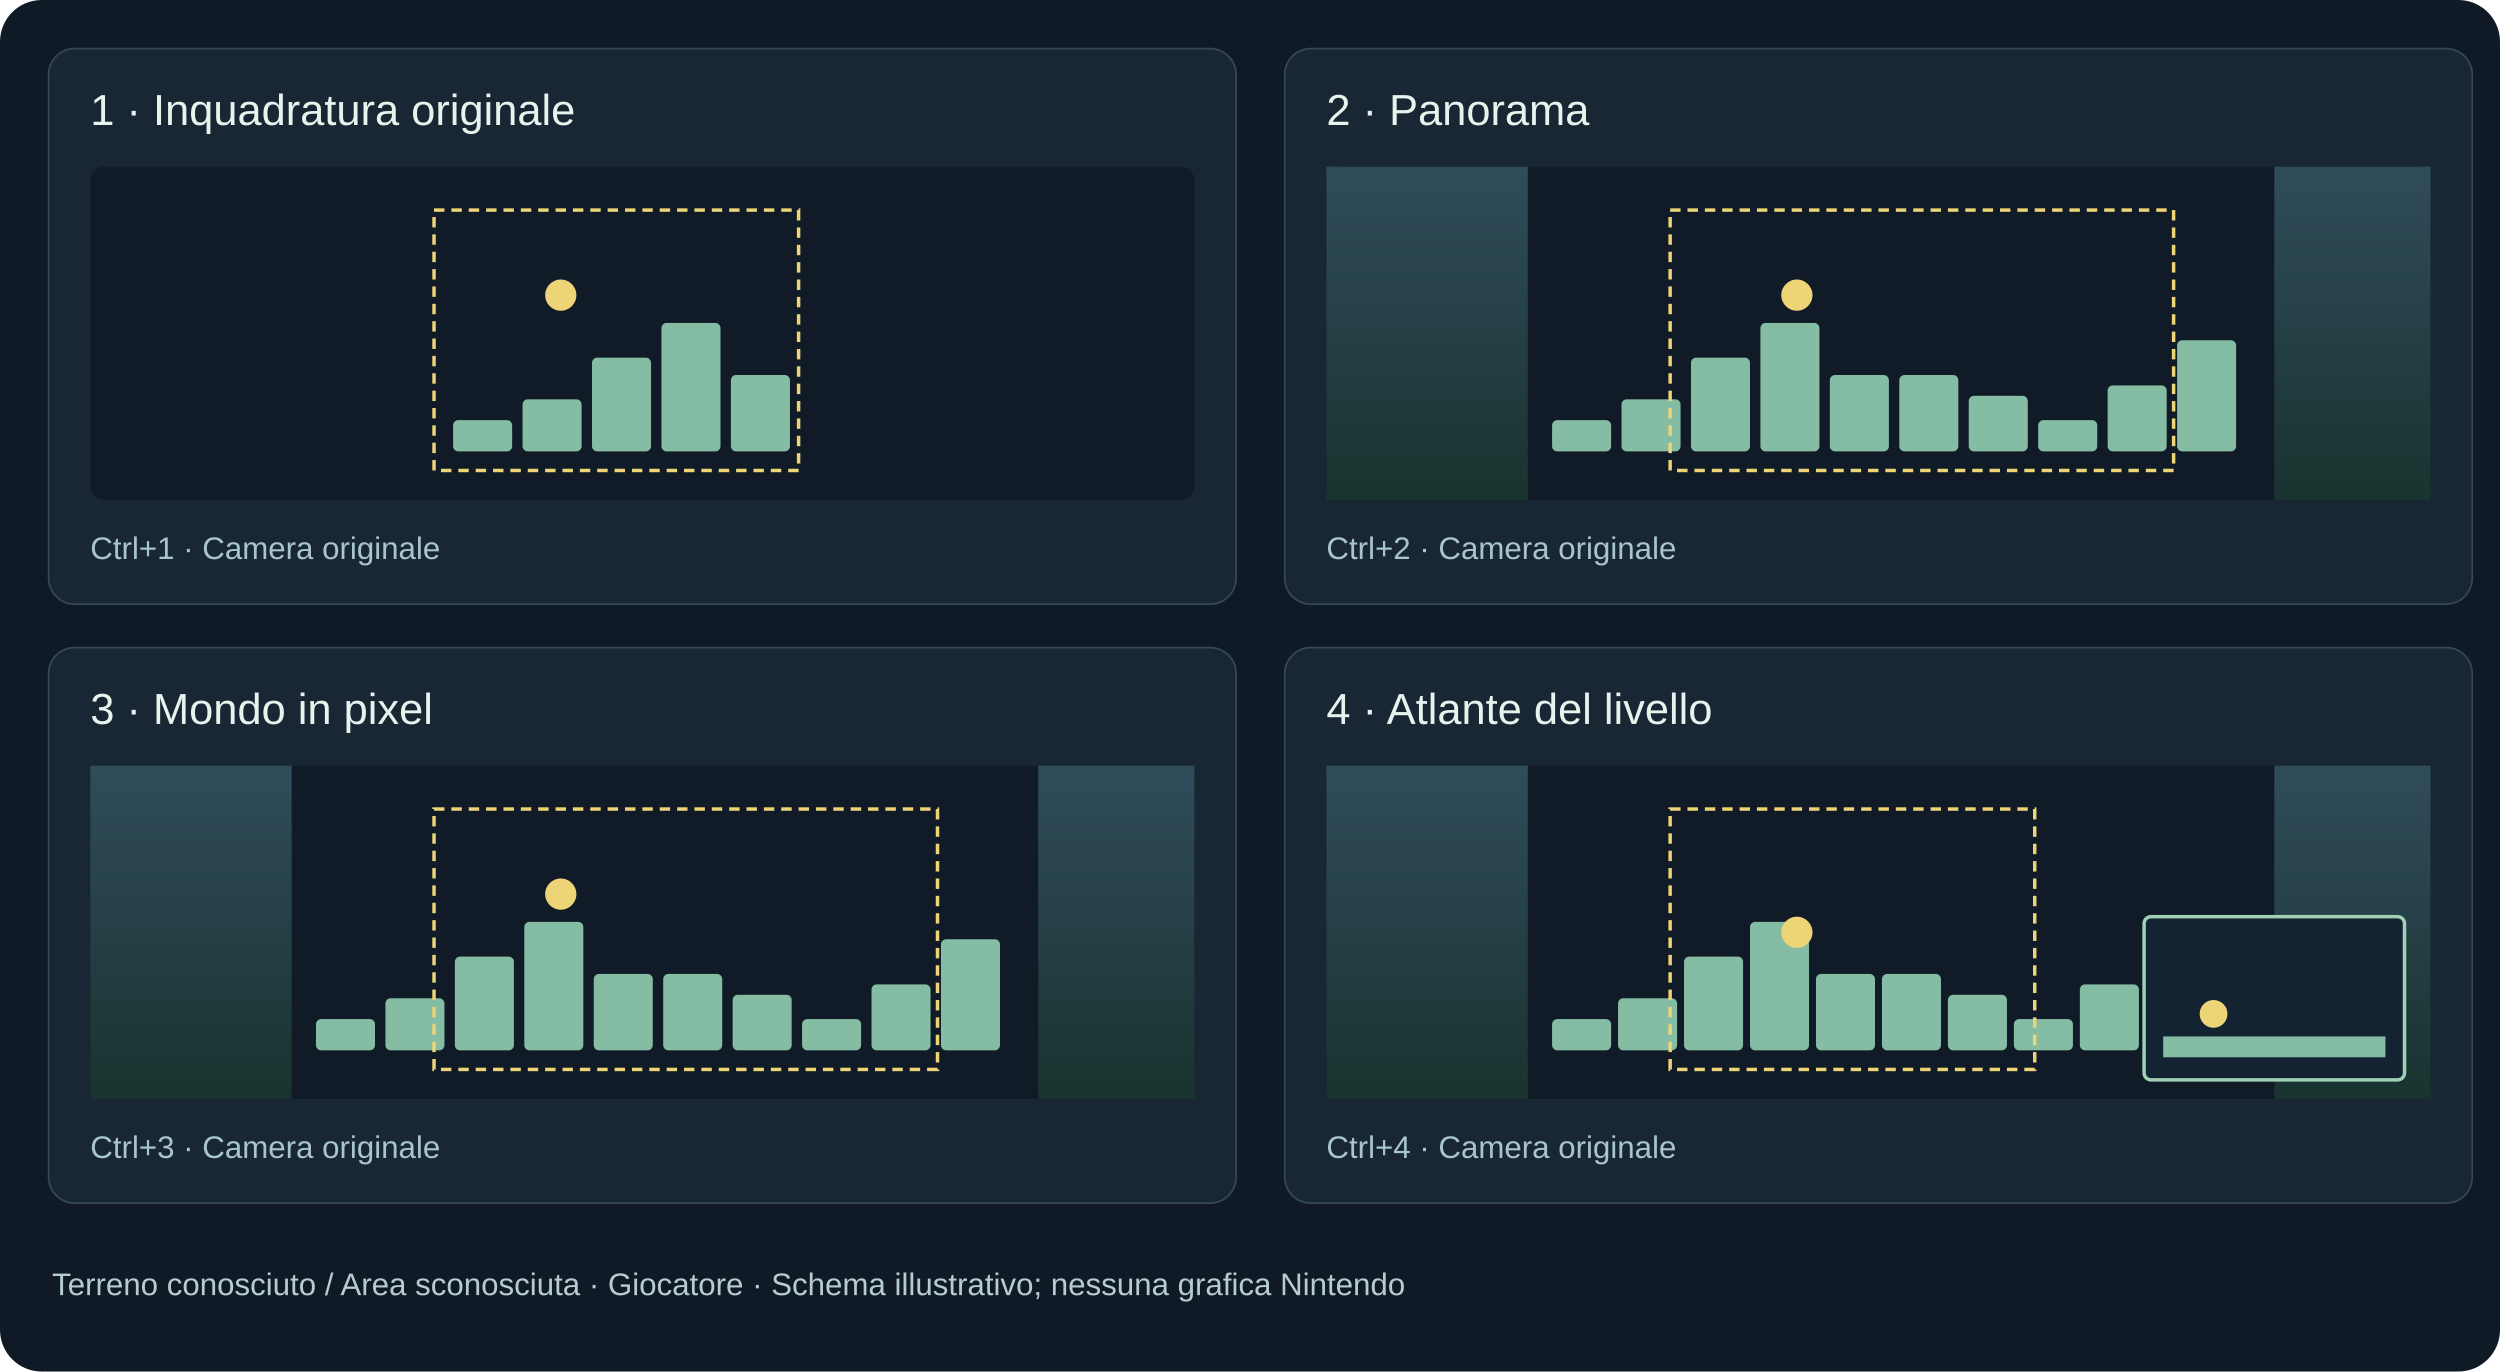
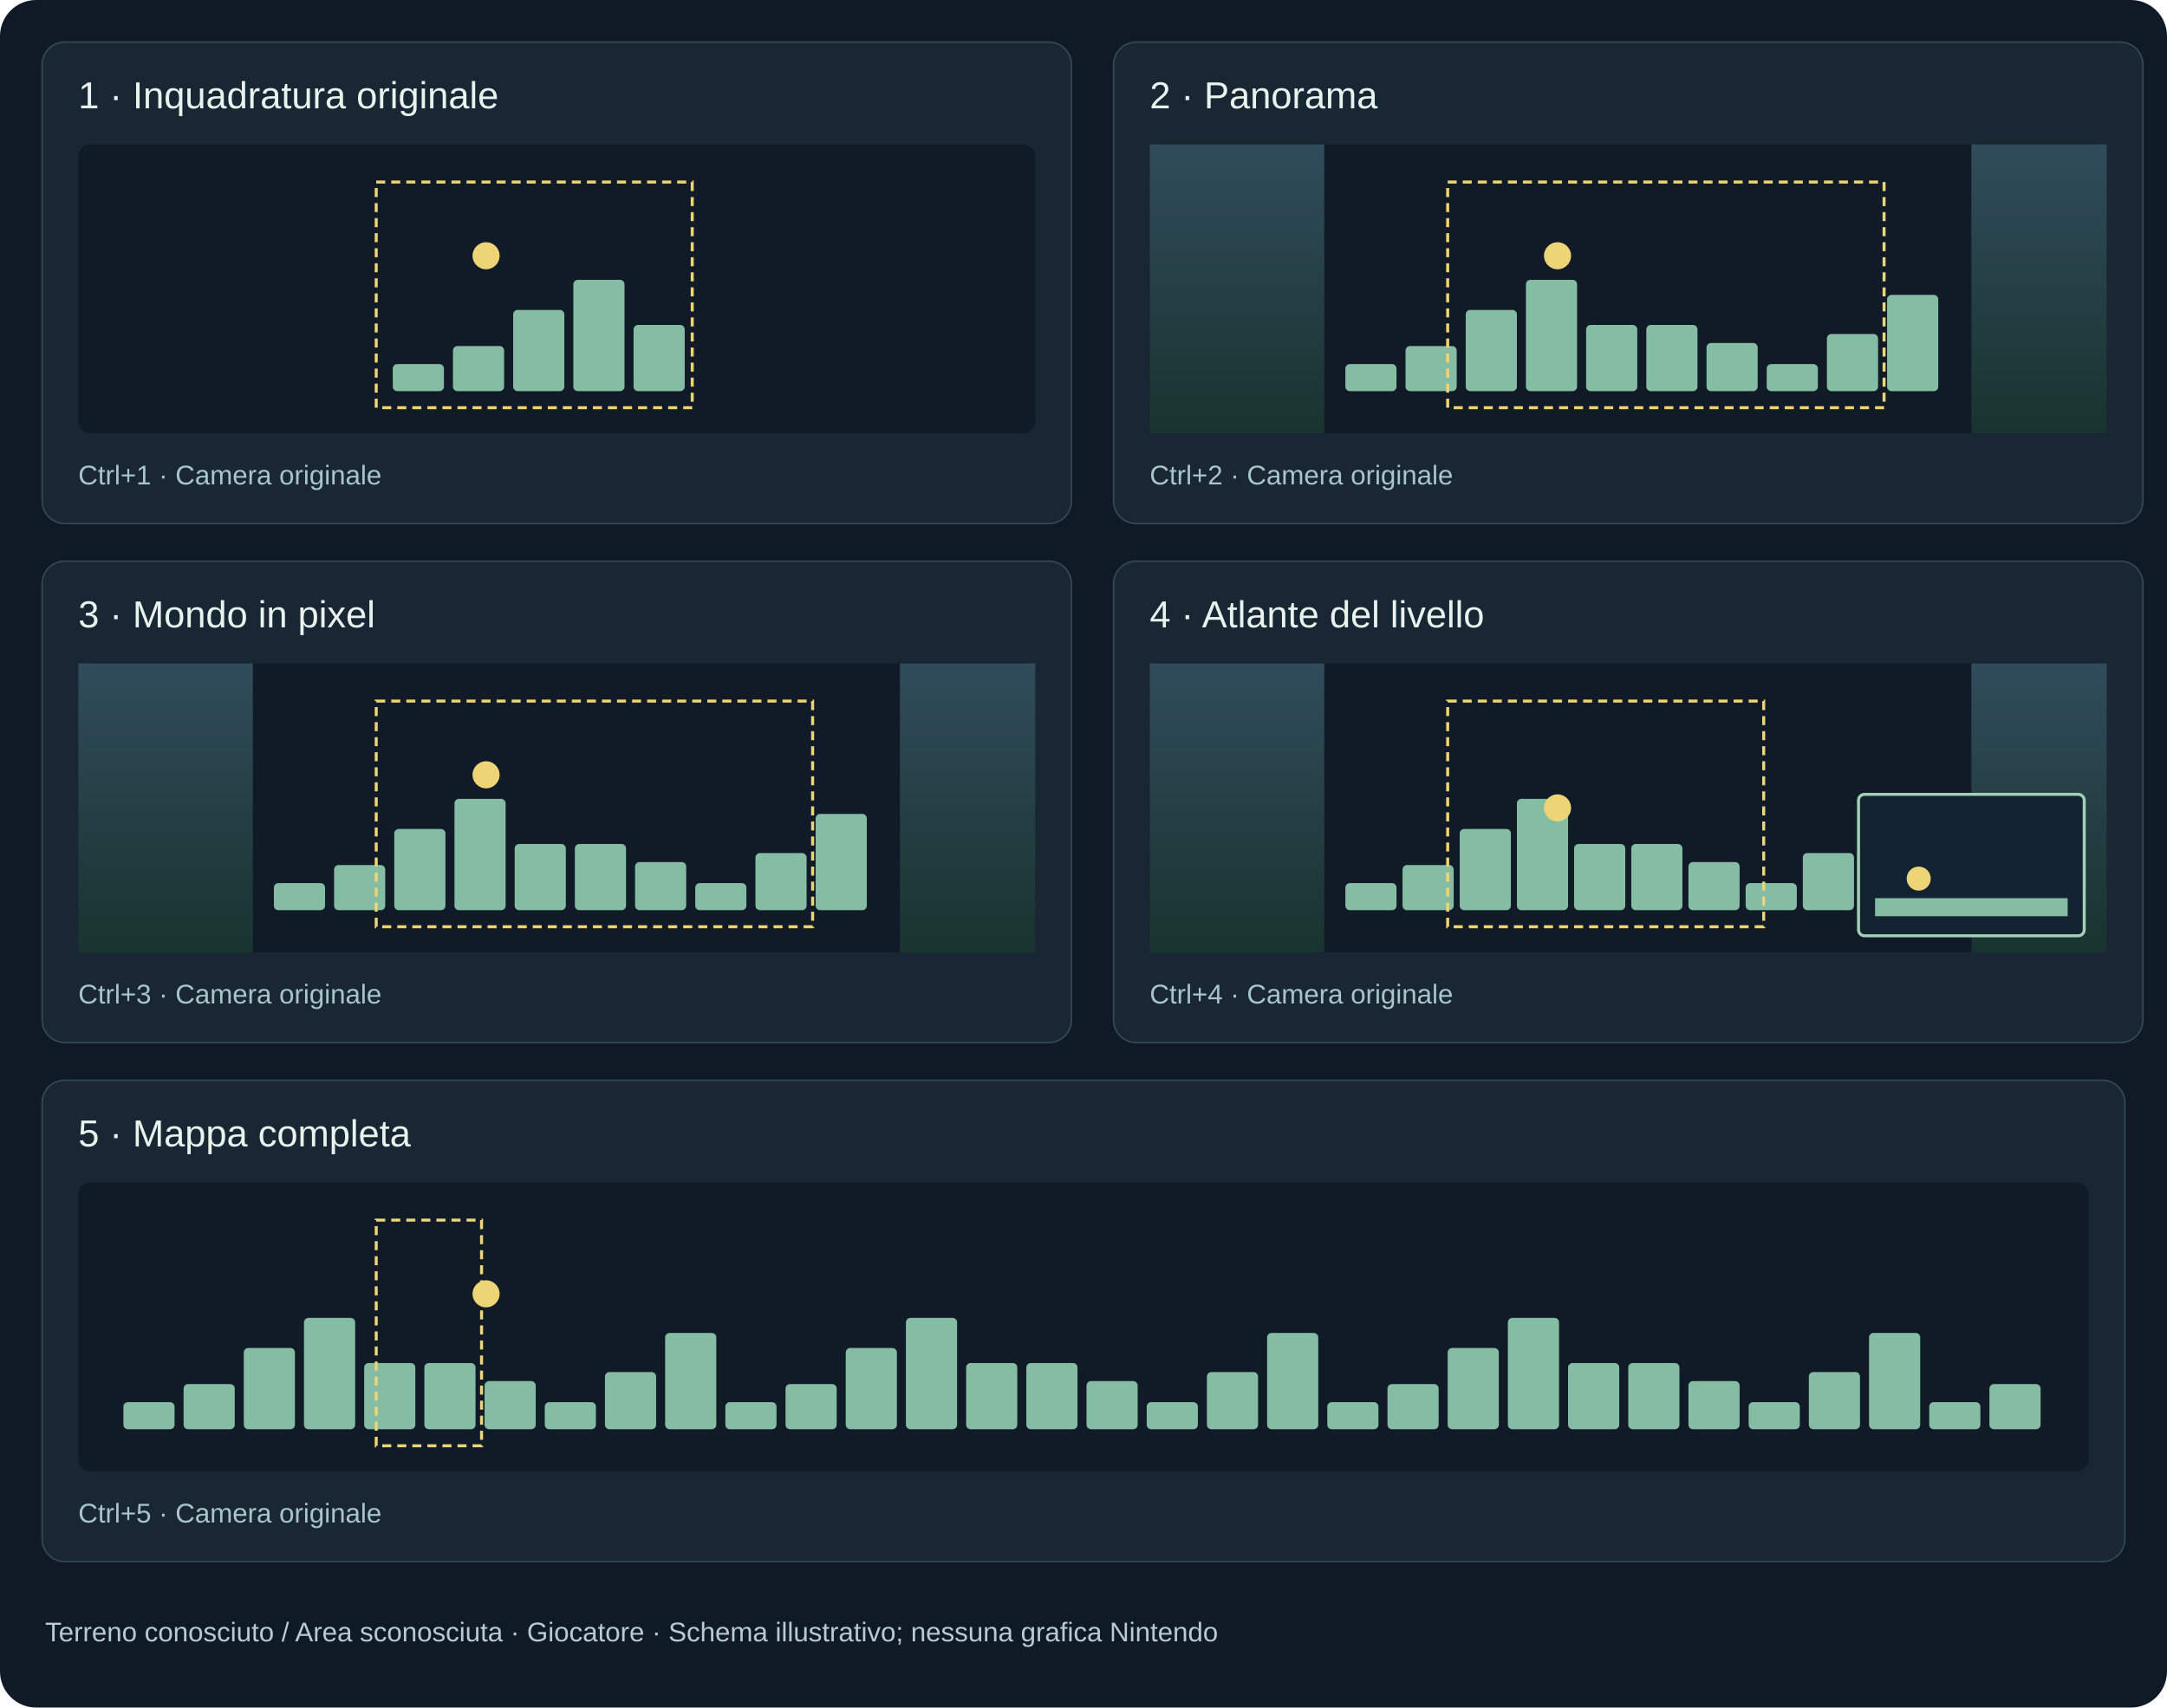
- <svg xmlns="http://www.w3.org/2000/svg" width="1440" height="790" viewBox="0 0 1440 790" role="img">
+ <svg xmlns="http://www.w3.org/2000/svg" width="1440" height="1135" viewBox="0 0 1440 1135" role="img">
  <defs>
    <linearGradient id="unknown" x2="0" y2="1">
      <stop stop-color="#304c5b" />
      <stop offset="1" stop-color="#19332f" />
    </linearGradient>
  </defs>
-   <rect width="1440" height="790" rx="24" fill="#101a26" />
+   <rect width="1440" height="1135" rx="24" fill="#101a26" />
  <g font-family="system-ui,Arial,sans-serif">
    <g transform="translate(28,28)">
      <rect width="684" height="320" rx="15" fill="#192734" stroke="#344857" />
      <text x="24" y="44" fill="#e8f3ed" font-size="25">1 · Inquadratura originale</text>
      <rect x="24" y="68" width="636" height="192" rx="8" fill="#101b27" />
      <rect x="233" y="214" width="34" height="18" rx="3" fill="#85bda4" />
      <rect x="273" y="202" width="34" height="30" rx="3" fill="#85bda4" />
      <rect x="313" y="178" width="34" height="54" rx="3" fill="#85bda4" />
      <rect x="353" y="158" width="34" height="74" rx="3" fill="#85bda4" />
      <rect x="393" y="188" width="34" height="44" rx="3" fill="#85bda4" />
      <rect x="222" y="93" width="210" height="150" fill="none" stroke="#ecd477" stroke-width="2" stroke-dasharray="6 4" />
      <circle cx="295" cy="142" r="9" fill="#ecd477" />
      <text x="24" y="294" fill="#a8c5c9" font-size="18">Ctrl+1 · Camera originale</text>
    </g>
    <g transform="translate(740,28)">
      <rect width="684" height="320" rx="15" fill="#192734" stroke="#344857" />
      <text x="24" y="44" fill="#e8f3ed" font-size="25">2 · Panorama</text>
      <rect x="24" y="68" width="636" height="192" rx="8" fill="#101b27" />
      <rect x="24" y="68" width="116" height="192" fill="url(#unknown)" />
      <rect x="570" y="68" width="90" height="192" fill="url(#unknown)" />
      <rect x="154" y="214" width="34" height="18" rx="3" fill="#85bda4" />
      <rect x="194" y="202" width="34" height="30" rx="3" fill="#85bda4" />
      <rect x="234" y="178" width="34" height="54" rx="3" fill="#85bda4" />
      <rect x="274" y="158" width="34" height="74" rx="3" fill="#85bda4" />
      <rect x="314" y="188" width="34" height="44" rx="3" fill="#85bda4" />
      <rect x="354" y="188" width="34" height="44" rx="3" fill="#85bda4" />
      <rect x="394" y="200" width="34" height="32" rx="3" fill="#85bda4" />
      <rect x="434" y="214" width="34" height="18" rx="3" fill="#85bda4" />
      <rect x="474" y="194" width="34" height="38" rx="3" fill="#85bda4" />
      <rect x="514" y="168" width="34" height="64" rx="3" fill="#85bda4" />
      <rect x="222" y="93" width="290" height="150" fill="none" stroke="#ecd477" stroke-width="2" stroke-dasharray="6 4" />
      <circle cx="295" cy="142" r="9" fill="#ecd477" />
      <text x="24" y="294" fill="#a8c5c9" font-size="18">Ctrl+2 · Camera originale</text>
    </g>
    <g transform="translate(28,373)">
      <rect width="684" height="320" rx="15" fill="#192734" stroke="#344857" />
      <text x="24" y="44" fill="#e8f3ed" font-size="25">3 · Mondo in pixel</text>
      <rect x="24" y="68" width="636" height="192" rx="8" fill="#101b27" />
      <rect x="24" y="68" width="116" height="192" fill="url(#unknown)" />
      <rect x="570" y="68" width="90" height="192" fill="url(#unknown)" />
      <rect x="154" y="214" width="34" height="18" rx="3" fill="#85bda4" />
      <rect x="194" y="202" width="34" height="30" rx="3" fill="#85bda4" />
      <rect x="234" y="178" width="34" height="54" rx="3" fill="#85bda4" />
      <rect x="274" y="158" width="34" height="74" rx="3" fill="#85bda4" />
      <rect x="314" y="188" width="34" height="44" rx="3" fill="#85bda4" />
      <rect x="354" y="188" width="34" height="44" rx="3" fill="#85bda4" />
      <rect x="394" y="200" width="34" height="32" rx="3" fill="#85bda4" />
      <rect x="434" y="214" width="34" height="18" rx="3" fill="#85bda4" />
      <rect x="474" y="194" width="34" height="38" rx="3" fill="#85bda4" />
      <rect x="514" y="168" width="34" height="64" rx="3" fill="#85bda4" />
      <rect x="222" y="93" width="290" height="150" fill="none" stroke="#ecd477" stroke-width="2" stroke-dasharray="6 4" />
      <circle cx="295" cy="142" r="9" fill="#ecd477" />
      <text x="24" y="294" fill="#a8c5c9" font-size="18">Ctrl+3 · Camera originale</text>
    </g>
    <g transform="translate(740,373)">
      <rect width="684" height="320" rx="15" fill="#192734" stroke="#344857" />
      <text x="24" y="44" fill="#e8f3ed" font-size="25">4 · Atlante del livello</text>
      <rect x="24" y="68" width="636" height="192" rx="8" fill="#101b27" />
      <rect x="24" y="68" width="116" height="192" fill="url(#unknown)" />
      <rect x="570" y="68" width="90" height="192" fill="url(#unknown)" />
      <rect x="154" y="214" width="34" height="18" rx="3" fill="#85bda4" />
      <rect x="192" y="202" width="34" height="30" rx="3" fill="#85bda4" />
      <rect x="230" y="178" width="34" height="54" rx="3" fill="#85bda4" />
      <rect x="268" y="158" width="34" height="74" rx="3" fill="#85bda4" />
      <rect x="306" y="188" width="34" height="44" rx="3" fill="#85bda4" />
      <rect x="344" y="188" width="34" height="44" rx="3" fill="#85bda4" />
      <rect x="382" y="200" width="34" height="32" rx="3" fill="#85bda4" />
      <rect x="420" y="214" width="34" height="18" rx="3" fill="#85bda4" />
      <rect x="458" y="194" width="34" height="38" rx="3" fill="#85bda4" />
      <rect x="496" y="168" width="34" height="64" rx="3" fill="#85bda4" />
      <rect x="222" y="93" width="210" height="150" fill="none" stroke="#ecd477" stroke-width="2" stroke-dasharray="6 4" />
      <circle cx="295" cy="164" r="9" fill="#ecd477" />
      <rect x="495" y="155" width="150" height="94" rx="4" fill="#142332" stroke="#a0d1b6" stroke-width="2" />
      <rect x="506" y="224" width="128" height="12" fill="#85bda4" />
      <circle cx="535" cy="211" r="8" fill="#ecd477" />
      <text x="24" y="294" fill="#a8c5c9" font-size="18">Ctrl+4 · Camera originale</text>
    </g>
-     <text x="30" y="746" fill="#b6cbd2" font-size="18">Terreno conosciuto / Area sconosciuta · Giocatore · Schema illustrativo; nessuna grafica Nintendo</text>
+     <g transform="translate(28,718)">
+       <rect width="1384" height="320" rx="15" fill="#192734" stroke="#344857" />
+       <text x="24" y="44" fill="#e8f3ed" font-size="25">5 · Mappa completa</text>
+       <rect x="24" y="68" width="1336" height="192" rx="8" fill="#101b27" />
+       <rect x="54" y="214" width="34" height="18" rx="3" fill="#85bda4" />
+       <rect x="94" y="202" width="34" height="30" rx="3" fill="#85bda4" />
+       <rect x="134" y="178" width="34" height="54" rx="3" fill="#85bda4" />
+       <rect x="174" y="158" width="34" height="74" rx="3" fill="#85bda4" />
+       <rect x="214" y="188" width="34" height="44" rx="3" fill="#85bda4" />
+       <rect x="254" y="188" width="34" height="44" rx="3" fill="#85bda4" />
+       <rect x="294" y="200" width="34" height="32" rx="3" fill="#85bda4" />
+       <rect x="334" y="214" width="34" height="18" rx="3" fill="#85bda4" />
+       <rect x="374" y="194" width="34" height="38" rx="3" fill="#85bda4" />
+       <rect x="414" y="168" width="34" height="64" rx="3" fill="#85bda4" />
+       <rect x="454" y="214" width="34" height="18" rx="3" fill="#85bda4" />
+       <rect x="494" y="202" width="34" height="30" rx="3" fill="#85bda4" />
+       <rect x="534" y="178" width="34" height="54" rx="3" fill="#85bda4" />
+       <rect x="574" y="158" width="34" height="74" rx="3" fill="#85bda4" />
+       <rect x="614" y="188" width="34" height="44" rx="3" fill="#85bda4" />
+       <rect x="654" y="188" width="34" height="44" rx="3" fill="#85bda4" />
+       <rect x="694" y="200" width="34" height="32" rx="3" fill="#85bda4" />
+       <rect x="734" y="214" width="34" height="18" rx="3" fill="#85bda4" />
+       <rect x="774" y="194" width="34" height="38" rx="3" fill="#85bda4" />
+       <rect x="814" y="168" width="34" height="64" rx="3" fill="#85bda4" />
+       <rect x="854" y="214" width="34" height="18" rx="3" fill="#85bda4" />
+       <rect x="894" y="202" width="34" height="30" rx="3" fill="#85bda4" />
+       <rect x="934" y="178" width="34" height="54" rx="3" fill="#85bda4" />
+       <rect x="974" y="158" width="34" height="74" rx="3" fill="#85bda4" />
+       <rect x="1014" y="188" width="34" height="44" rx="3" fill="#85bda4" />
+       <rect x="1054" y="188" width="34" height="44" rx="3" fill="#85bda4" />
+       <rect x="1094" y="200" width="34" height="32" rx="3" fill="#85bda4" />
+       <rect x="1134" y="214" width="34" height="18" rx="3" fill="#85bda4" />
+       <rect x="1174" y="194" width="34" height="38" rx="3" fill="#85bda4" />
+       <rect x="1214" y="168" width="34" height="64" rx="3" fill="#85bda4" />
+       <rect x="1254" y="214" width="34" height="18" rx="3" fill="#85bda4" />
+       <rect x="1294" y="202" width="34" height="30" rx="3" fill="#85bda4" />
+       <rect x="222" y="93" width="70" height="150" fill="none" stroke="#ecd477" stroke-width="2" stroke-dasharray="6 4" />
+       <circle cx="295" cy="142" r="9" fill="#ecd477" />
+       <text x="24" y="294" fill="#a8c5c9" font-size="18">Ctrl+5 · Camera originale</text>
+     </g>
+     <text x="30" y="1091" fill="#b6cbd2" font-size="18">Terreno conosciuto / Area sconosciuta · Giocatore · Schema illustrativo; nessuna grafica Nintendo</text>
  </g>
</svg>
